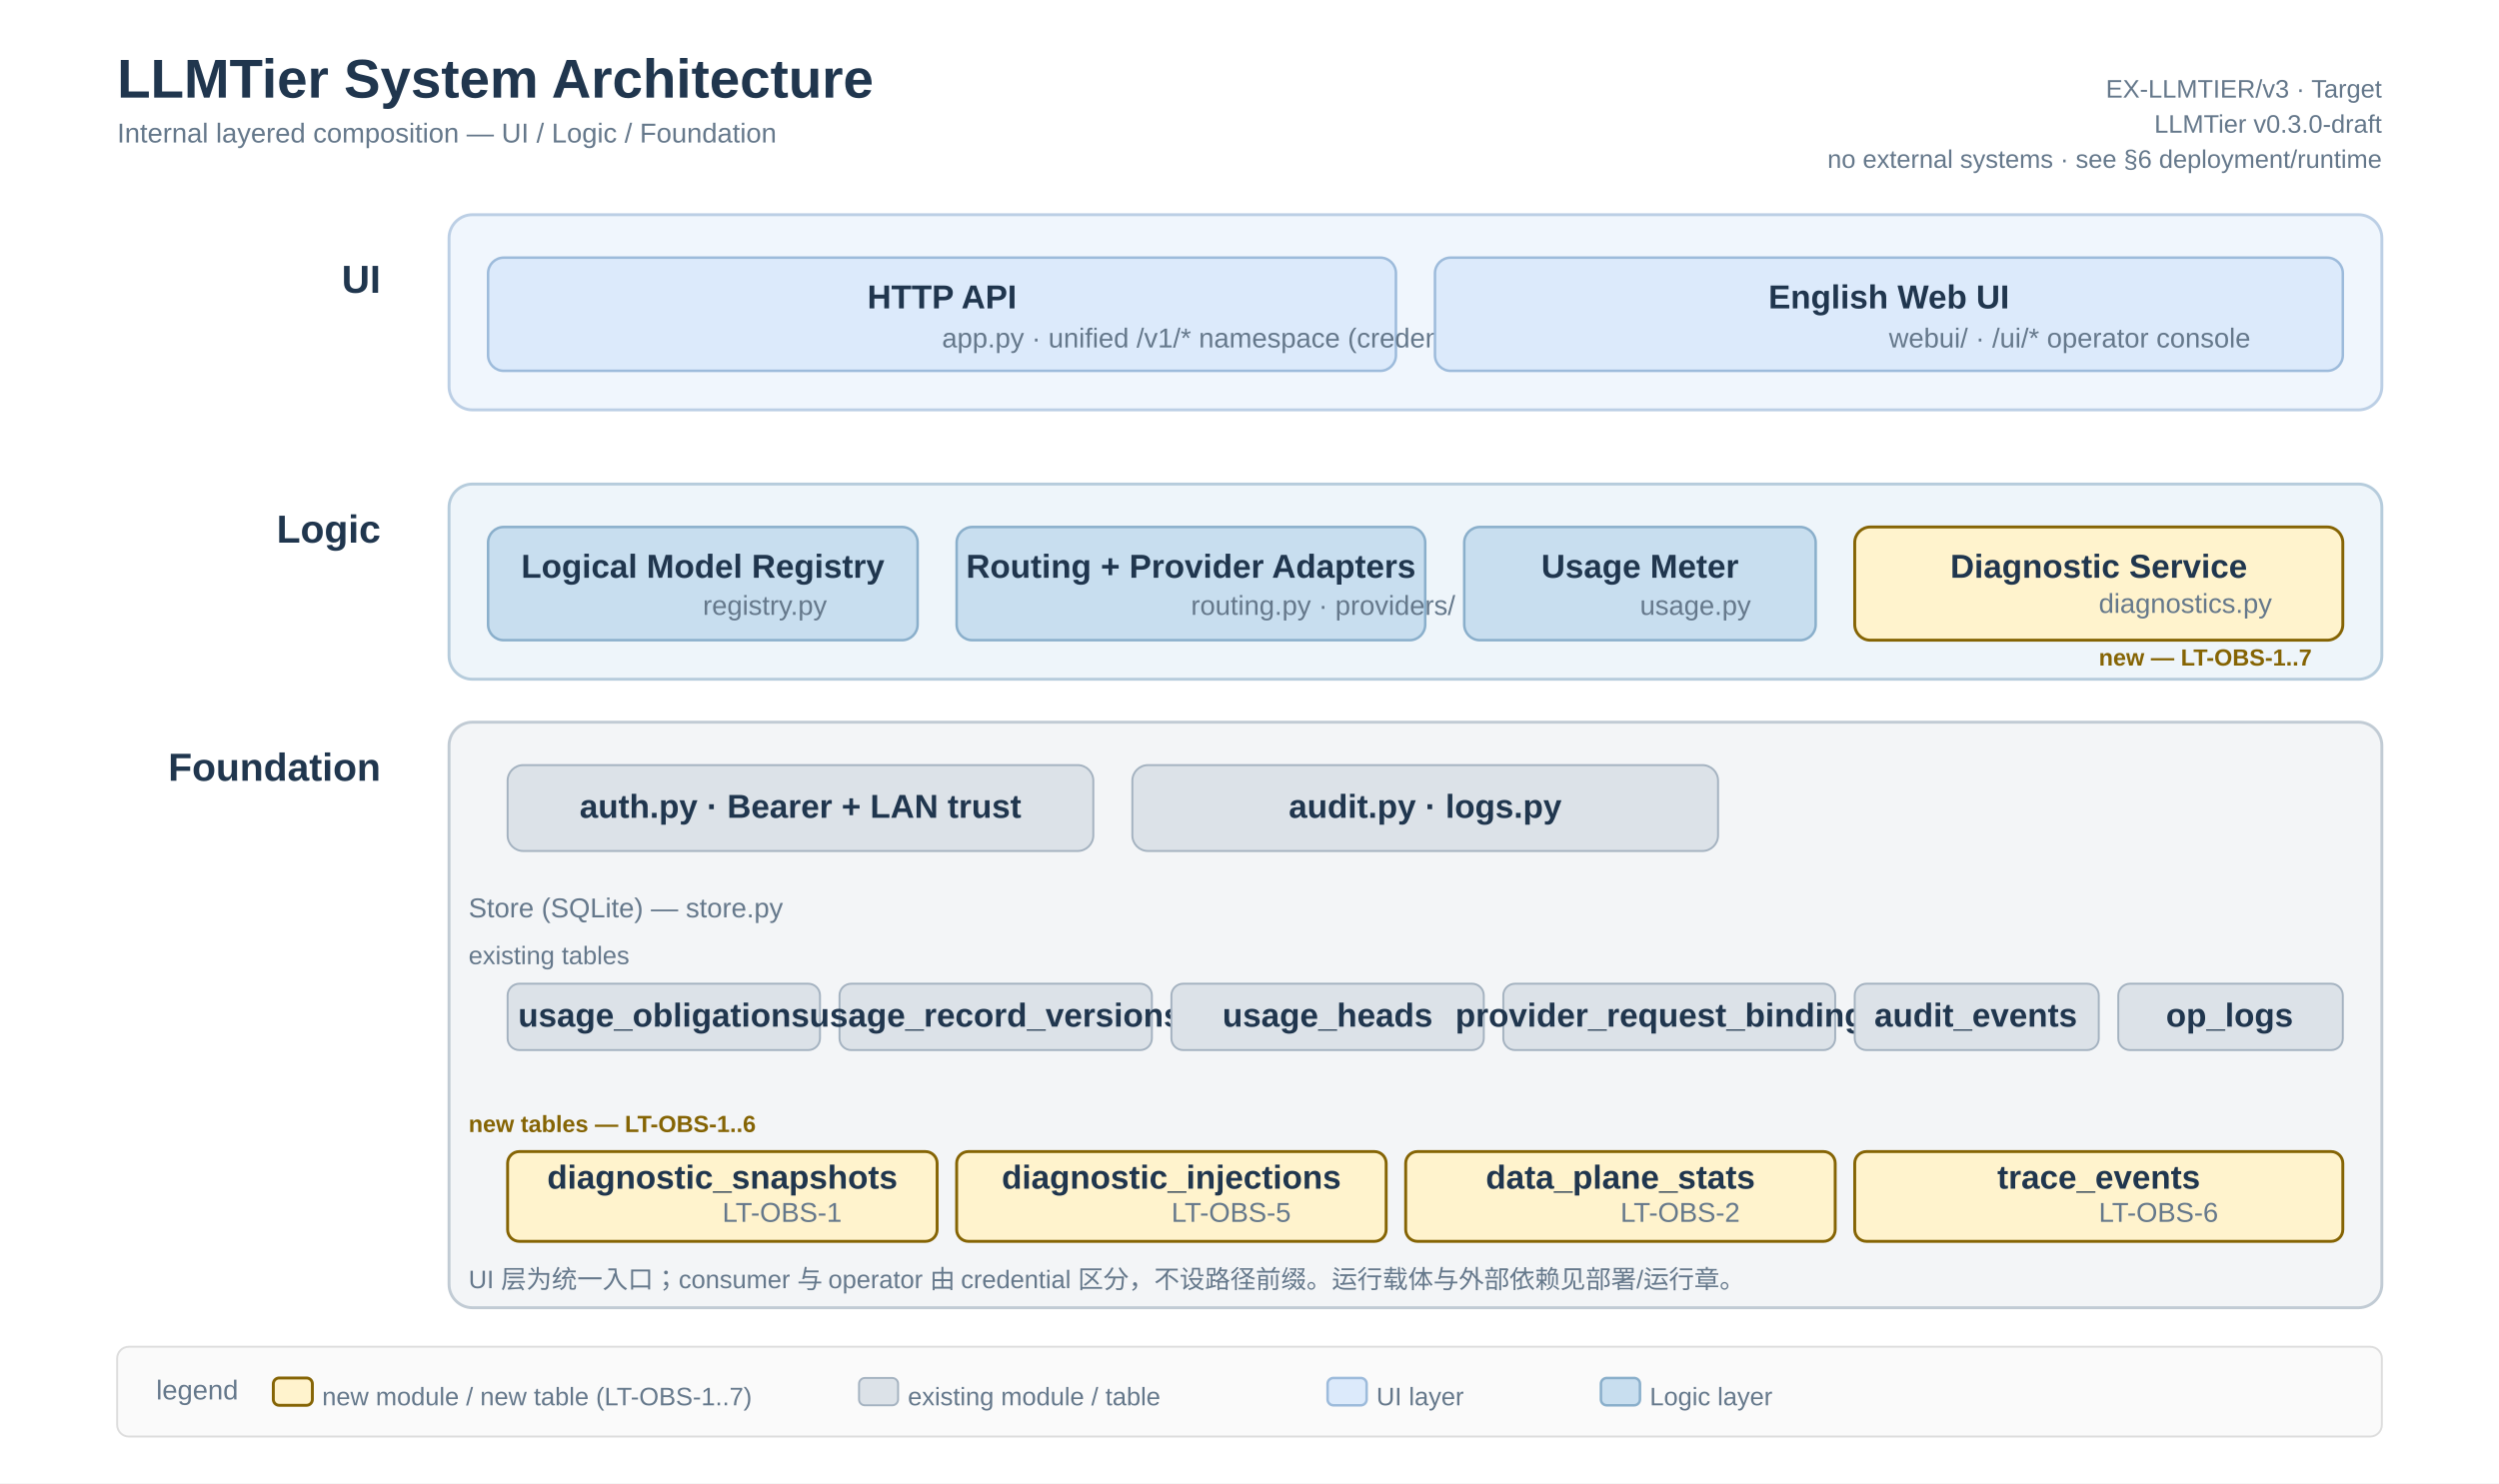
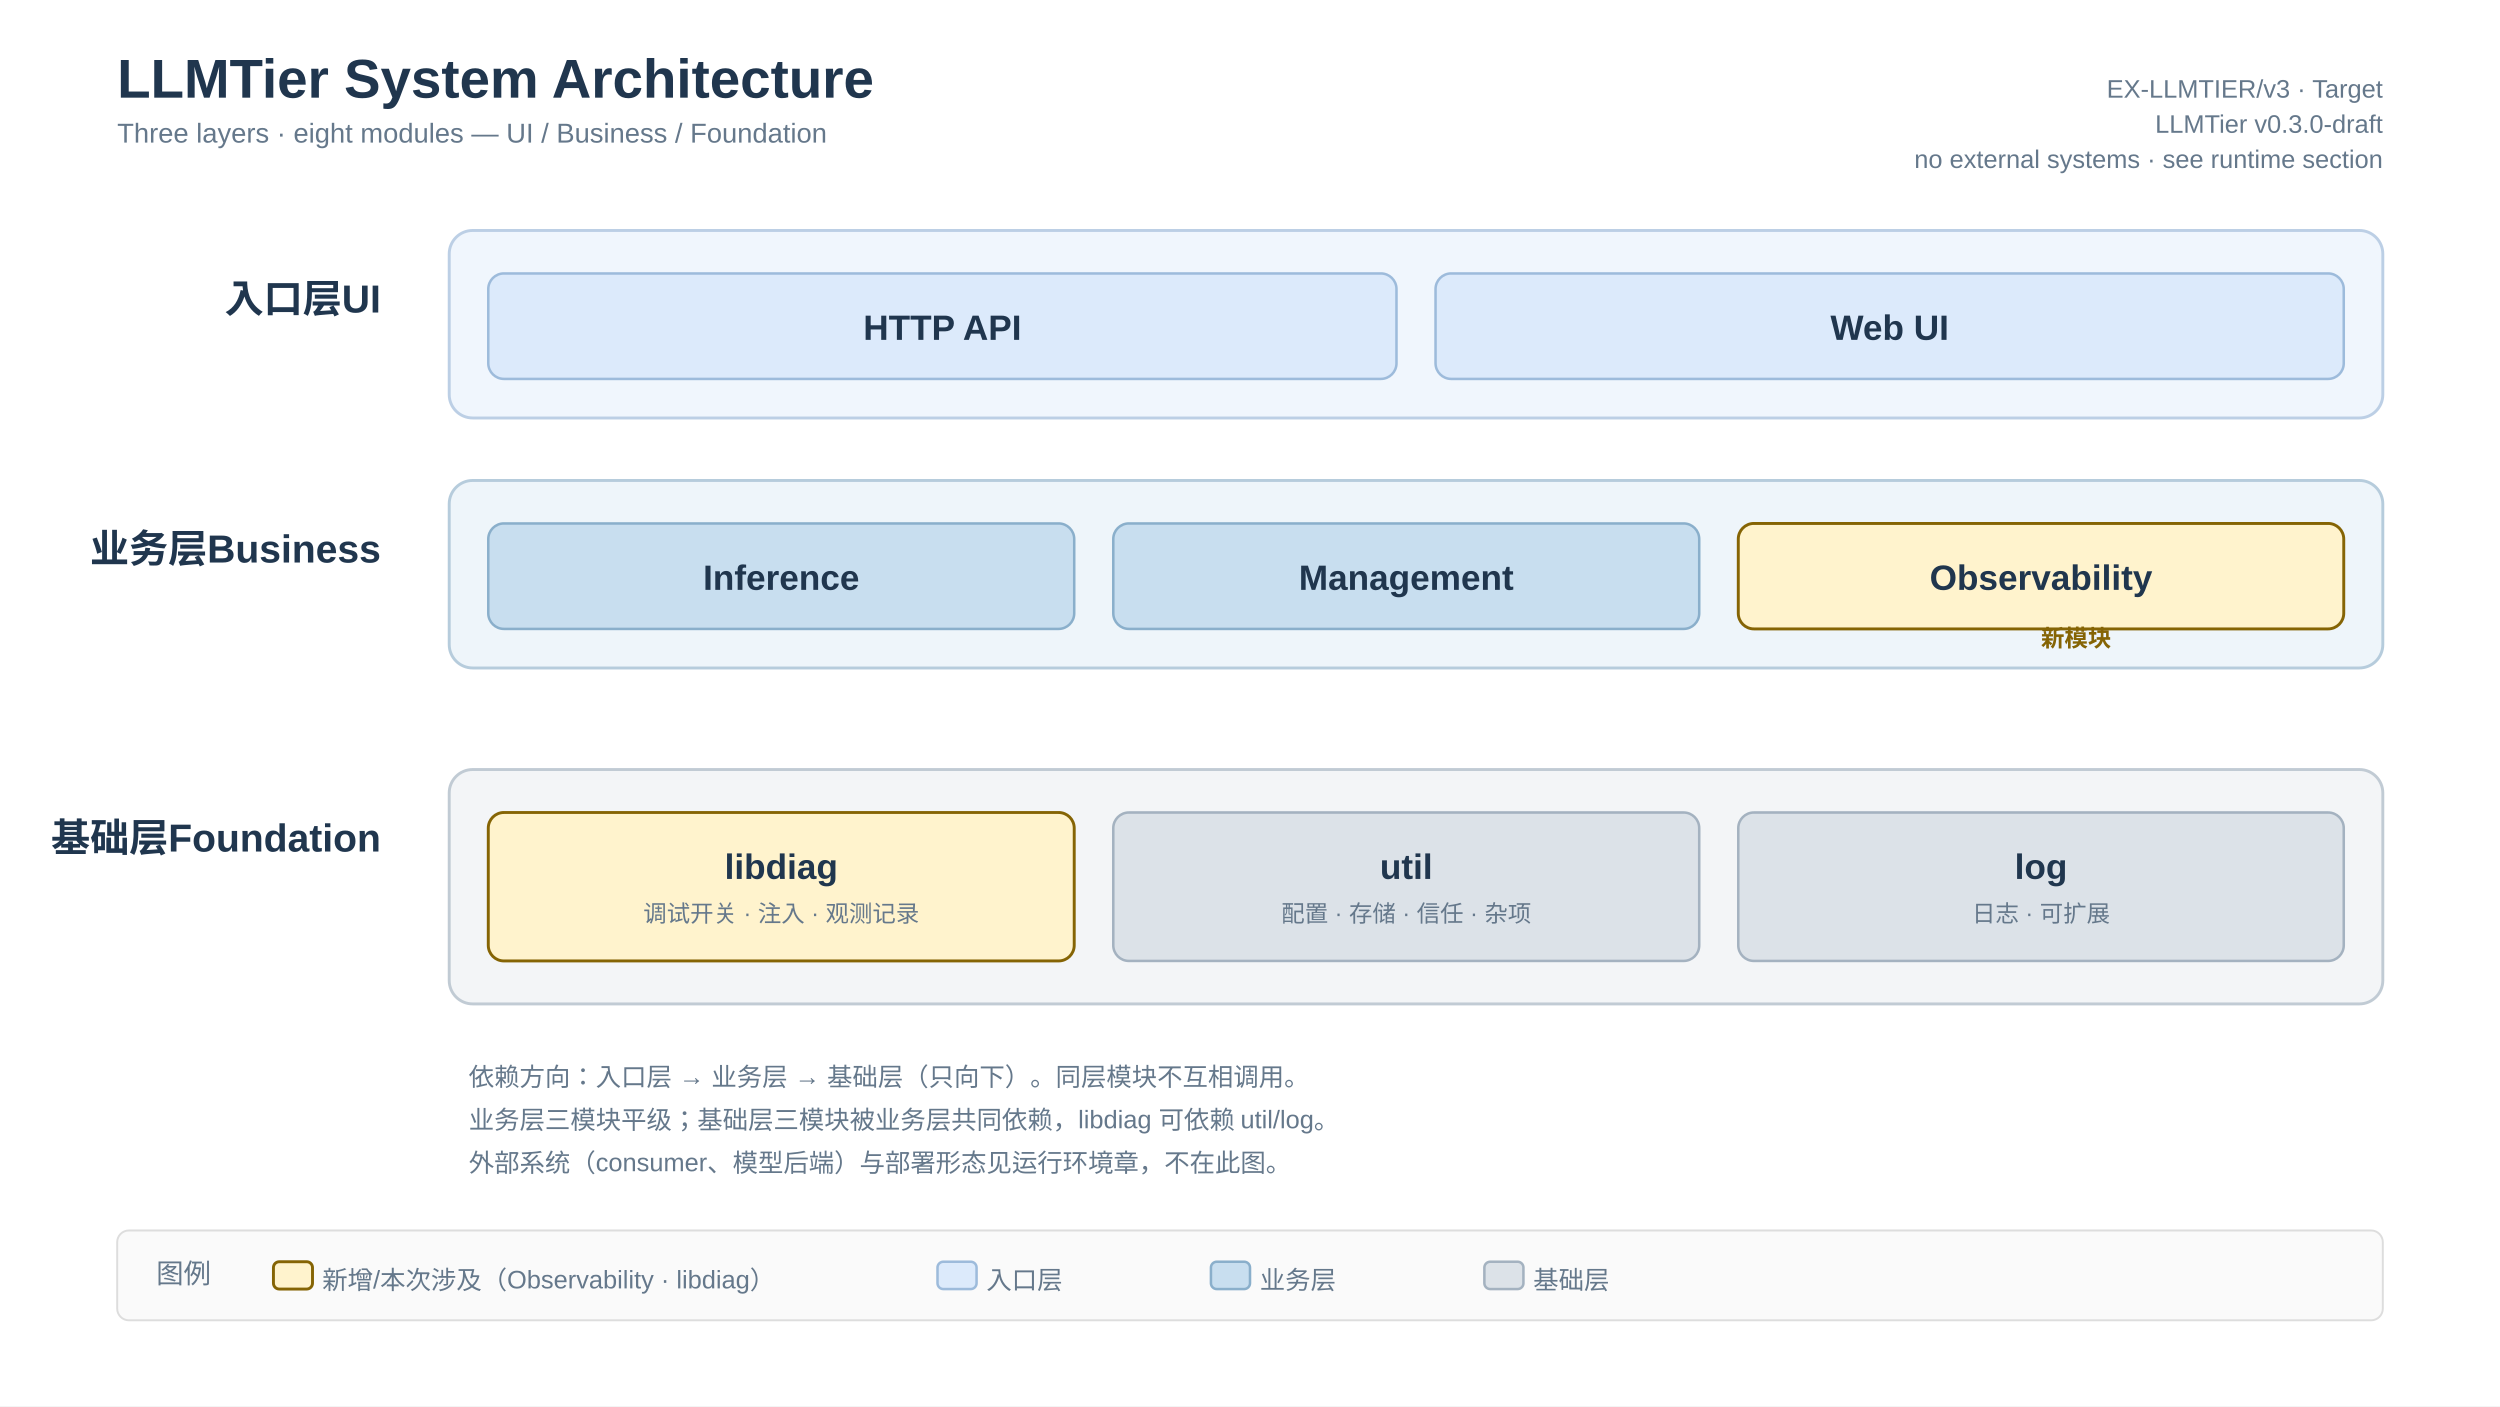
- <svg xmlns="http://www.w3.org/2000/svg" width="1280" height="760" viewBox="0 0 1280 760" role="img" aria-labelledby="title desc">
+ <svg xmlns="http://www.w3.org/2000/svg" width="1280" height="720" viewBox="0 0 1280 720" role="img" aria-labelledby="title desc">
  <style>
    text {font-family:'PingFang SC','Helvetica Neue',Arial,sans-serif;fill:#20364e}
    .title {font-size:28px;font-weight:600}
    .subtitle {font-size:14px;fill:#65788b}
    .layer {font-size:20px;font-weight:600;text-anchor:end}
-     .name {font-size:17px;font-weight:600;text-anchor:middle}
+     .name {font-size:18px;font-weight:600;text-anchor:middle}
+     .modnote {font-size:12px;fill:#65788b;text-anchor:middle}
    .note {font-size:13px;fill:#65788b}
    .panel {stroke-width:1.5}
    .component {stroke-width:1.3}
    .new-component {fill:#fff3cd;stroke:#856404;stroke-width:1.5}
    .new-label {fill:#856404;font-weight:600;font-size:12px}
  </style>
-   <rect width="1280" height="760" fill="#ffffff" />
+   <rect width="1280" height="720" fill="#ffffff" />
  <text x="60" y="50" class="title">LLMTier System Architecture</text>
-   <text x="60" y="73" class="subtitle">Internal layered composition — UI / Logic / Foundation</text>
+   <text x="60" y="73" class="subtitle">Three layers · eight modules — UI / Business / Foundation</text>
  <text x="1220" y="50" class="note" text-anchor="end">EX-LLMTIER/v3 · Target</text>
  <text x="1220" y="68" class="note" text-anchor="end">LLMTier v0.3.0-draft</text>
-   <text x="1220" y="86" class="note" text-anchor="end">no external systems · see §6 deployment/runtime</text>
-   <text x="195" y="150" class="layer">UI</text>
-   <rect x="230" y="110" width="990" height="100" rx="12" fill="#f0f6fd" stroke="#bccfe5" class="panel" />
-   <rect x="250" y="132" width="465" height="58" rx="8" fill="#dceafb" stroke="#9dbbdb" class="component" />
-   <text x="482.5" y="158" class="name">HTTP API</text>
-   <text x="482.5" y="178" class="subtitle">app.py · unified /v1/* namespace (credential-scoped)</text>
-   <rect x="735" y="132" width="465" height="58" rx="8" fill="#dceafb" stroke="#9dbbdb" class="component" />
-   <text x="967.5" y="158" class="name">English Web UI</text>
-   <text x="967.5" y="178" class="subtitle">webui/ · /ui/* operator console</text>
-   <text x="195" y="278" class="layer">Logic</text>
-   <rect x="230" y="248" width="990" height="100" rx="12" fill="#eef5fa" stroke="#b6ccdc" class="panel" />
-   <rect x="250" y="270" width="220" height="58" rx="8" fill="#c8deef" stroke="#8aafcb" class="component" />
-   <text x="360" y="296" class="name">Logical Model Registry</text>
-   <text x="360" y="315" class="subtitle">registry.py</text>
-   <rect x="490" y="270" width="240" height="58" rx="8" fill="#c8deef" stroke="#8aafcb" class="component" />
-   <text x="610" y="296" class="name">Routing + Provider Adapters</text>
-   <text x="610" y="315" class="subtitle">routing.py · providers/</text>
-   <rect x="750" y="270" width="180" height="58" rx="8" fill="#c8deef" stroke="#8aafcb" class="component" />
-   <text x="840" y="296" class="name">Usage Meter</text>
-   <text x="840" y="315" class="subtitle">usage.py</text>
-   <rect x="950" y="270" width="250" height="58" rx="8" class="new-component" />
-   <text x="1075" y="296" class="name">Diagnostic Service</text>
-   <text x="1075" y="314" class="subtitle">diagnostics.py</text>
-   <text x="1075" y="341" class="new-label">new — LT-OBS-1..7</text>
-   <text x="195" y="400" class="layer">Foundation</text>
-   <rect x="230" y="370" width="990" height="300" rx="12" fill="#f3f5f7" stroke="#c1cbd4" class="panel" />
-   <rect x="260" y="392" width="300" height="44" rx="8" fill="#dce2e8" stroke="#a4b2c0" />
-   <text x="410" y="419" class="name">auth.py · Bearer + LAN trust</text>
-   <rect x="580" y="392" width="300" height="44" rx="8" fill="#dce2e8" stroke="#a4b2c0" />
-   <text x="730" y="419" class="name">audit.py · logs.py</text>
-   <text x="240" y="470" class="subtitle">Store (SQLite) — store.py</text>
-   <text x="240" y="494" class="note">existing tables</text>
-   <rect x="260" y="504" width="160" height="34" rx="6" fill="#dce2e8" stroke="#a4b2c0" />
-   <text x="340" y="526" class="name">usage_obligations</text>
-   <rect x="430" y="504" width="160" height="34" rx="6" fill="#dce2e8" stroke="#a4b2c0" />
-   <text x="510" y="526" class="name">usage_record_versions</text>
-   <rect x="600" y="504" width="160" height="34" rx="6" fill="#dce2e8" stroke="#a4b2c0" />
-   <text x="680" y="526" class="name">usage_heads</text>
-   <rect x="770" y="504" width="170" height="34" rx="6" fill="#dce2e8" stroke="#a4b2c0" />
-   <text x="855" y="526" class="name">provider_request_bindings</text>
-   <rect x="950" y="504" width="125" height="34" rx="6" fill="#dce2e8" stroke="#a4b2c0" />
-   <text x="1012" y="526" class="name">audit_events</text>
-   <rect x="1085" y="504" width="115" height="34" rx="6" fill="#dce2e8" stroke="#a4b2c0" />
-   <text x="1142" y="526" class="name">op_logs</text>
-   <text x="240" y="580" class="new-label">new tables — LT-OBS-1..6</text>
-   <rect x="260" y="590" width="220" height="46" rx="6" class="new-component" />
-   <text x="370" y="609" class="name">diagnostic_snapshots</text>
-   <text x="370" y="626" class="subtitle">LT-OBS-1</text>
-   <rect x="490" y="590" width="220" height="46" rx="6" class="new-component" />
-   <text x="600" y="609" class="name">diagnostic_injections</text>
-   <text x="600" y="626" class="subtitle">LT-OBS-5</text>
-   <rect x="720" y="590" width="220" height="46" rx="6" class="new-component" />
-   <text x="830" y="609" class="name">data_plane_stats</text>
-   <text x="830" y="626" class="subtitle">LT-OBS-2</text>
-   <rect x="950" y="590" width="250" height="46" rx="6" class="new-component" />
-   <text x="1075" y="609" class="name">trace_events</text>
-   <text x="1075" y="626" class="subtitle">LT-OBS-6</text>
-   <text x="240" y="660" class="note">UI 层为统一入口；consumer 与 operator 由 credential 区分，不设路径前缀。运行载体与外部依赖见部署/运行章。</text>
-   <rect x="60" y="690" width="1160" height="46" rx="6" fill="#fafafa" stroke="#ddd" />
-   <text x="80" y="717" class="subtitle">legend</text>
-   <rect x="140" y="706" width="20" height="14" rx="3" class="new-component" />
-   <text x="165" y="720" class="note">new module / new table (LT-OBS-1..7)</text>
-   <rect x="440" y="706" width="20" height="14" rx="3" fill="#dce2e8" stroke="#a4b2c0" />
-   <text x="465" y="720" class="note">existing module / table</text>
-   <rect x="680" y="706" width="20" height="14" rx="3" fill="#dceafb" stroke="#9dbbdb" class="component" />
-   <text x="705" y="720" class="note">UI layer</text>
-   <rect x="820" y="706" width="20" height="14" rx="3" fill="#c8deef" stroke="#8aafcb" class="component" />
-   <text x="845" y="720" class="note">Logic layer</text>
+   <text x="1220" y="86" class="note" text-anchor="end">no external systems · see runtime section</text>
+   <text x="195" y="160" class="layer">入口层<br />UI</text>
+   <rect x="230" y="118" width="990" height="96" rx="12" fill="#f0f6fd" stroke="#bccfe5" class="panel" />
+   <rect x="250" y="140" width="465" height="54" rx="8" fill="#dceafb" stroke="#9dbbdb" class="component" />
+   <text x="482.5" y="174" class="name">HTTP API</text>
+   <rect x="735" y="140" width="465" height="54" rx="8" fill="#dceafb" stroke="#9dbbdb" class="component" />
+   <text x="967.5" y="174" class="name">Web UI</text>
+   <text x="195" y="288" class="layer">业务层<br />Business</text>
+   <rect x="230" y="246" width="990" height="96" rx="12" fill="#eef5fa" stroke="#b6ccdc" class="panel" />
+   <rect x="250" y="268" width="300" height="54" rx="8" fill="#c8deef" stroke="#8aafcb" class="component" />
+   <text x="400" y="302" class="name">Inference</text>
+   <rect x="570" y="268" width="300" height="54" rx="8" fill="#c8deef" stroke="#8aafcb" class="component" />
+   <text x="720" y="302" class="name">Management</text>
+   <rect x="890" y="268" width="310" height="54" rx="8" class="new-component" />
+   <text x="1045" y="302" class="name">Observability</text>
+   <text x="1045" y="331" class="new-label">新模块</text>
+   <text x="195" y="436" class="layer">基础层<br />Foundation</text>
+   <rect x="230" y="394" width="990" height="120" rx="12" fill="#f3f5f7" stroke="#c1cbd4" class="panel" />
+   <rect x="250" y="416" width="300" height="76" rx="8" class="new-component" />
+   <text x="400" y="450" class="name">libdiag</text>
+   <text x="400" y="472" class="modnote">调试开关 · 注入 · 观测记录</text>
+   <rect x="570" y="416" width="300" height="76" rx="8" fill="#dce2e8" stroke="#a4b2c0" class="component" />
+   <text x="720" y="450" class="name">util</text>
+   <text x="720" y="472" class="modnote">配置 · 存储 · 信任 · 杂项</text>
+   <rect x="890" y="416" width="310" height="76" rx="8" fill="#dce2e8" stroke="#a4b2c0" class="component" />
+   <text x="1045" y="450" class="name">log</text>
+   <text x="1045" y="472" class="modnote">日志 · 可扩展</text>
+   <text x="240" y="556" class="note">依赖方向：入口层 → 业务层 → 基础层（只向下）。同层模块不互相调用。</text>
+   <text x="240" y="578" class="note">业务层三模块平级；基础层三模块被业务层共同依赖，libdiag 可依赖 util/log。</text>
+   <text x="240" y="600" class="note">外部系统（consumer、模型后端）与部署形态见运行环境章，不在此图。</text>
+   <rect x="60" y="630" width="1160" height="46" rx="6" fill="#fafafa" stroke="#ddd" />
+   <text x="80" y="657" class="subtitle">图例</text>
+   <rect x="140" y="646" width="20" height="14" rx="3" class="new-component" />
+   <text x="165" y="660" class="note">新增/本次涉及（Observability · libdiag）</text>
+   <rect x="480" y="646" width="20" height="14" rx="3" fill="#dceafb" stroke="#9dbbdb" class="component" />
+   <text x="505" y="660" class="note">入口层</text>
+   <rect x="620" y="646" width="20" height="14" rx="3" fill="#c8deef" stroke="#8aafcb" class="component" />
+   <text x="645" y="660" class="note">业务层</text>
+   <rect x="760" y="646" width="20" height="14" rx="3" fill="#dce2e8" stroke="#a4b2c0" class="component" />
+   <text x="785" y="660" class="note">基础层</text>
</svg>
